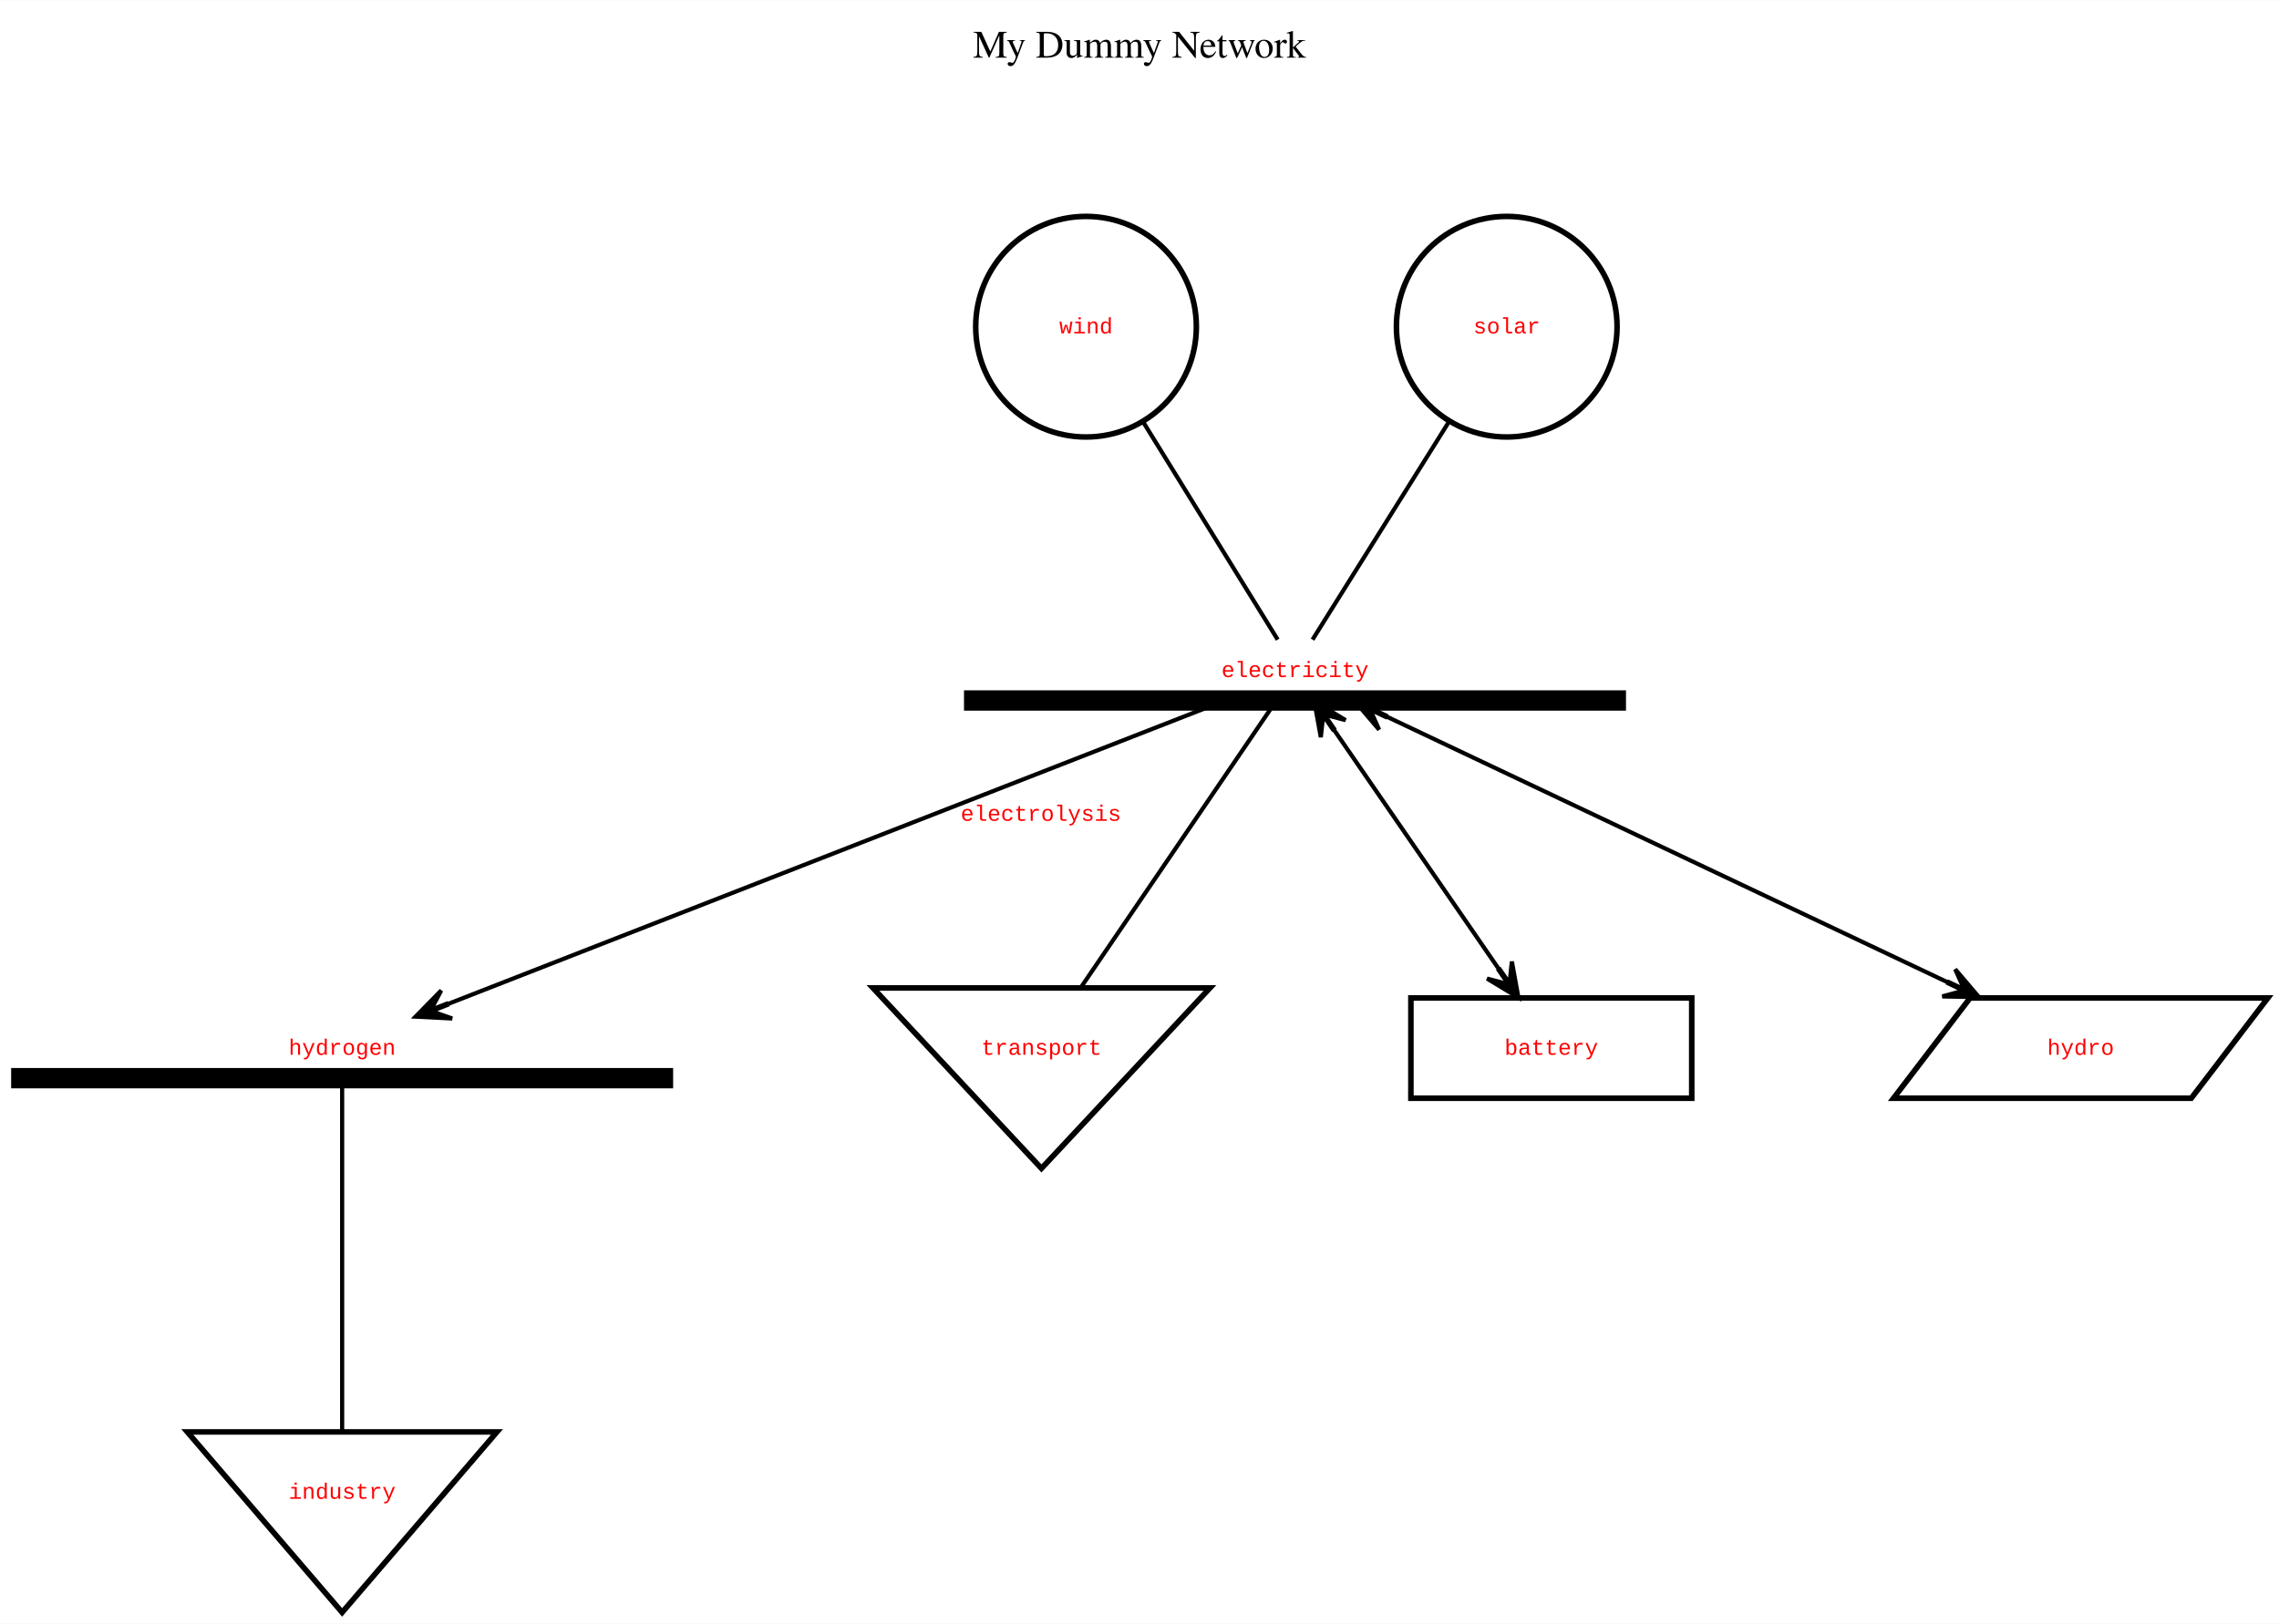
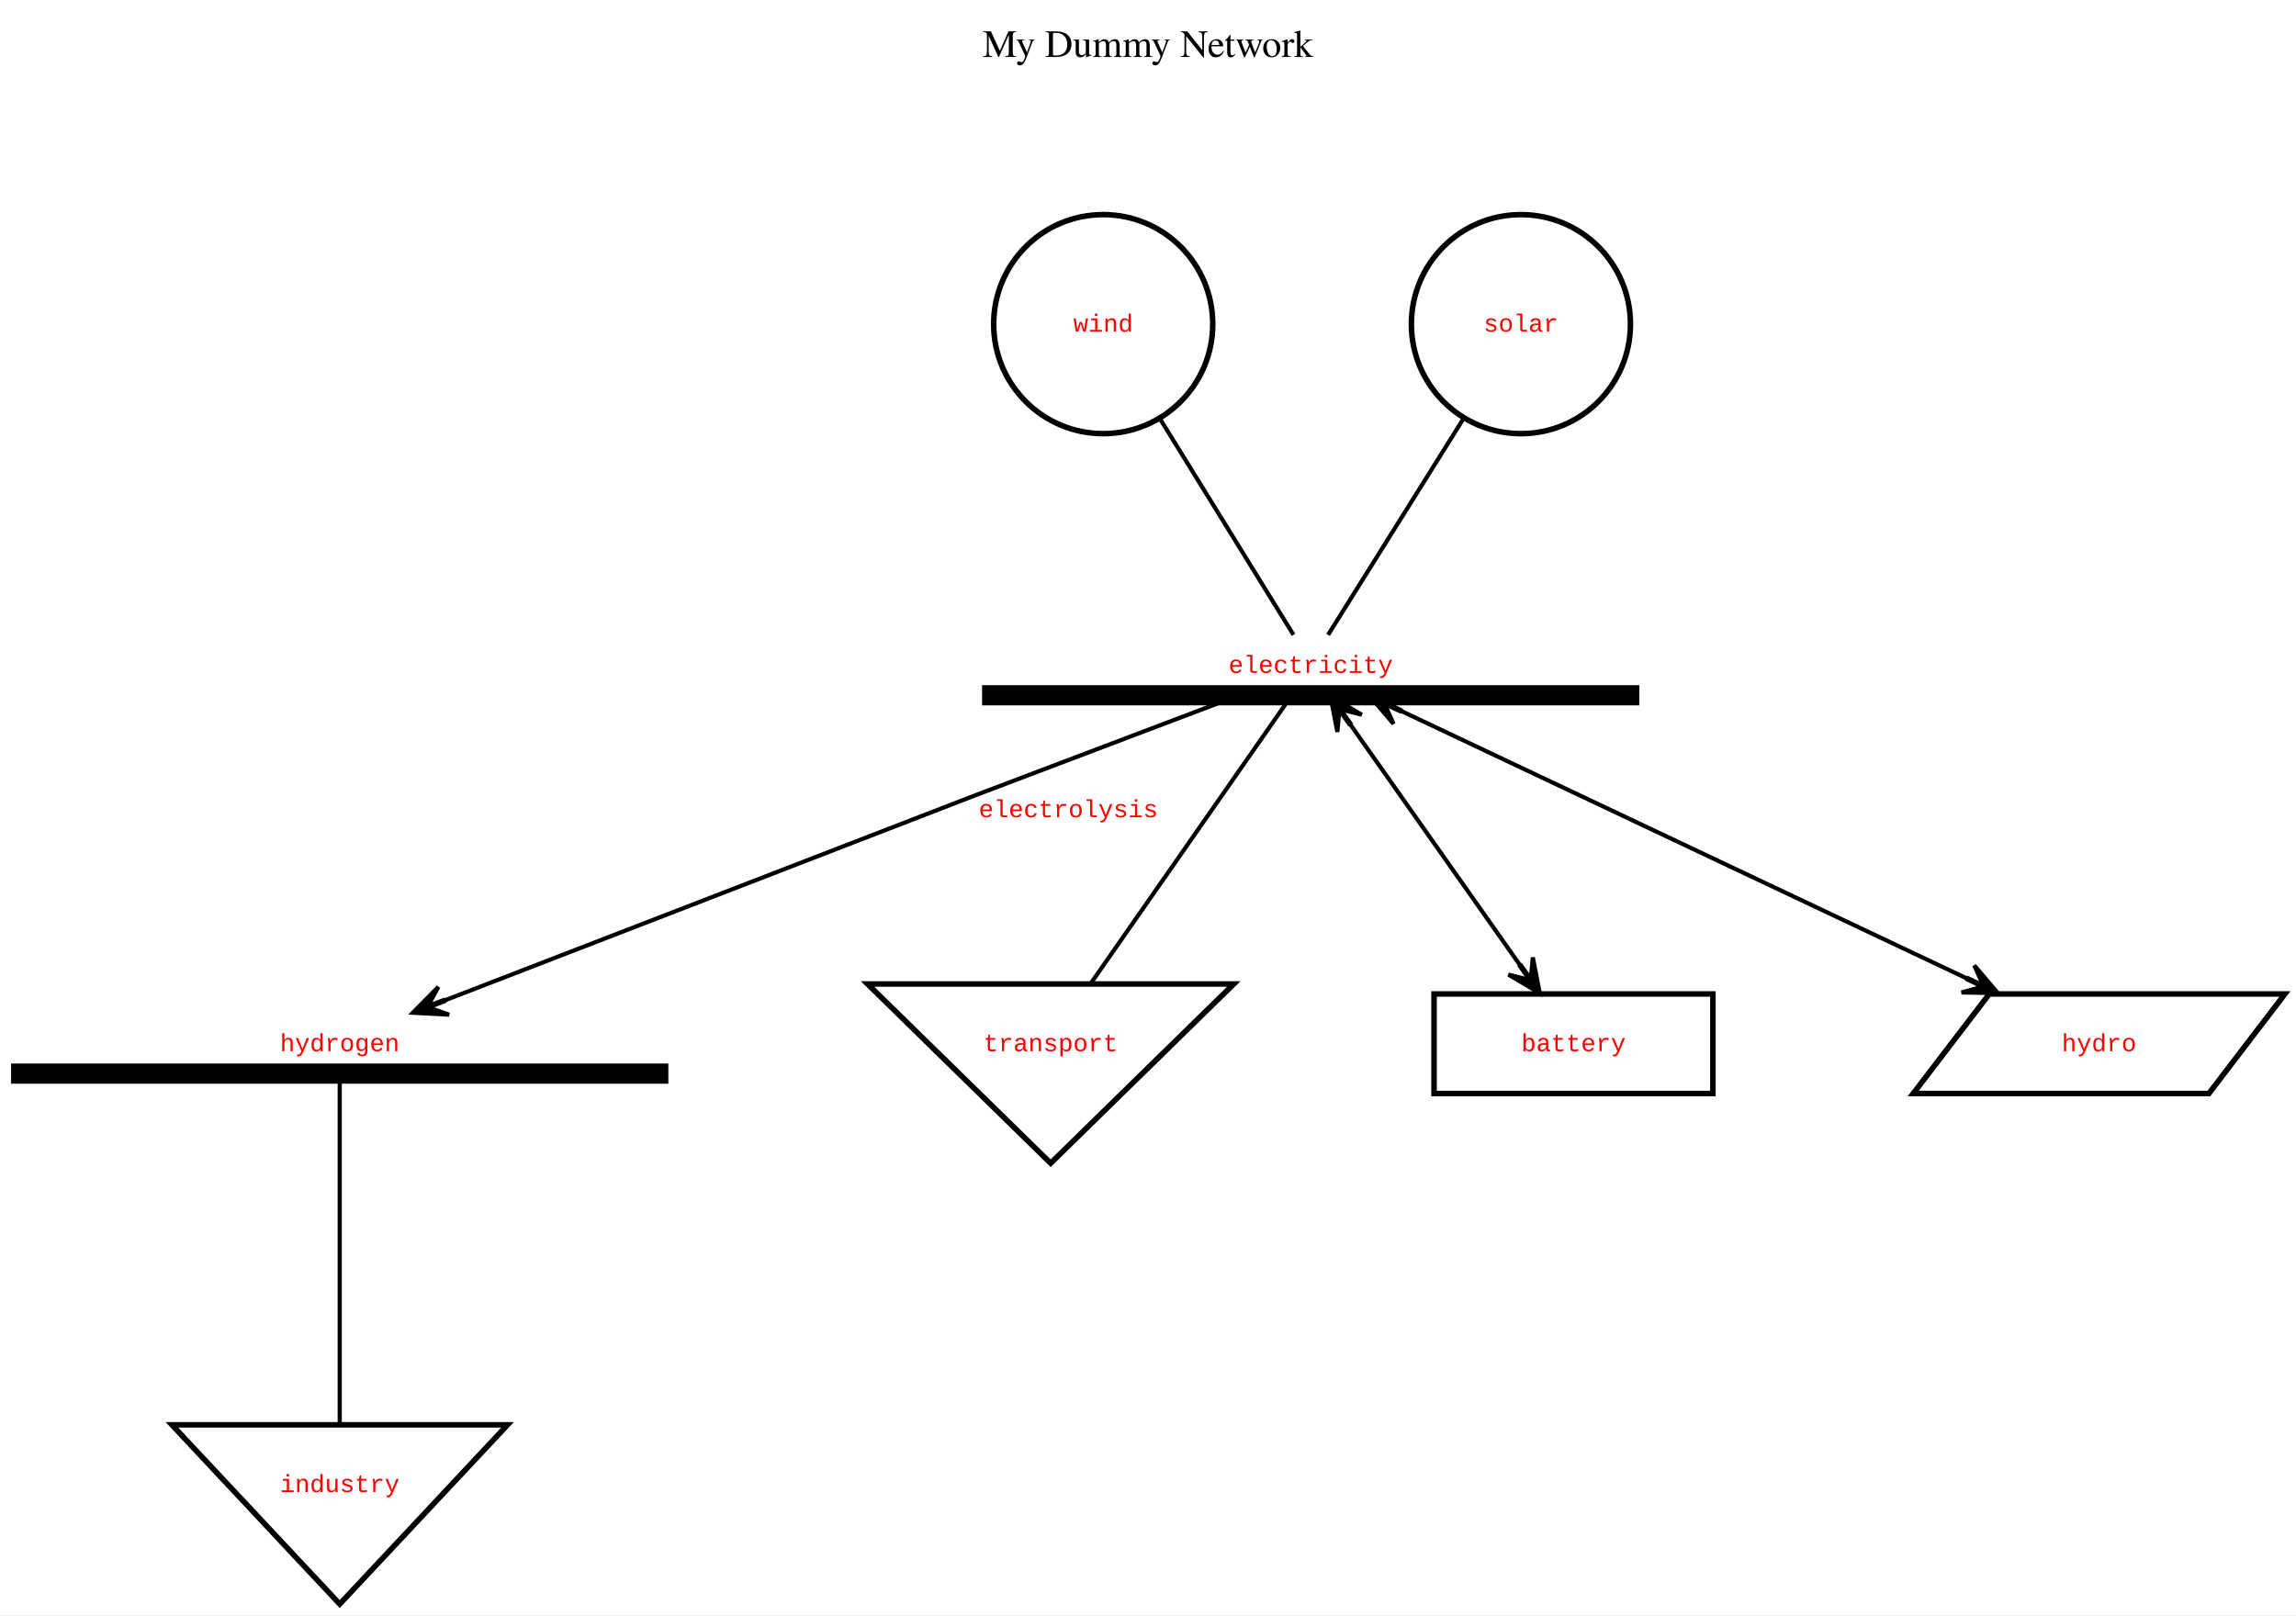
- <svg xmlns="http://www.w3.org/2000/svg" xmlns:xlink="http://www.w3.org/1999/xlink" width="818pt" height="583pt" viewBox="0.00 0.00 817.98 582.80">
-   <g id="graph0" class="graph" transform="scale(1 1) rotate(0) translate(4 578.8)">
+ <svg xmlns="http://www.w3.org/2000/svg" xmlns:xlink="http://www.w3.org/1999/xlink" width="830pt" height="584pt" viewBox="0.00 0.00 829.98 584.00">
+   <g id="graph0" class="graph" transform="scale(1 1) rotate(0) translate(4 580)">
    <g id="a_graph0">
      <a xlink:title="Network: My Dummy Network&#10;Buses: 2 (out of 2)&#10;Generators: 2 (out of 2)&#10;Loads: 2 (out of 2)&#10;Stores: 1 (out of 1)&#10;Storage units: 1 (out of 1)&#10;Links: 1 (out of 1)&#10;Lines: 0 (out of 0)&#10;Snapshots: 1">
-         <polygon fill="white" stroke="none" points="-4,4 -4,-578.8 813.98,-578.8 813.98,4 -4,4" />
-         <text text-anchor="middle" x="404.99" y="-558.2" font-family="Times,serif" font-size="14.00">My Dummy Network</text>
-         <text text-anchor="middle" x="404.99" y="-509.4" font-family="Times,serif" font-size="14.00">           </text>
+         <polygon fill="white" stroke="none" points="-4,4 -4,-580 825.98,-580 825.98,4 -4,4" />
+         <text text-anchor="middle" x="410.99" y="-559.4" font-family="Times,serif" font-size="14.00">My Dummy Network</text>
+         <text text-anchor="middle" x="410.99" y="-510.6" font-family="Times,serif" font-size="14.00">           </text>
      </a>
    </g>
    <g id="node1" class="node">
      <g id="a_node1">
        <a xlink:title="Bus: electricity&#10;Carrier: AC&#10;Unit: MW&#10;Generators: 2&#10;Loads: 1&#10;Stores: 1&#10;Storage units: 1&#10;Incoming links: 0&#10;Outgoing links: 1&#10;Lines: 0&#10;&#10;Power time series: N/A MW">
-           <polygon fill="none" stroke="none" stroke-width="7.3" points="579.6,-349 342,-349 342,-327.4 579.6,-327.4 579.6,-349" />
-           <polyline fill="none" stroke="black" stroke-width="7.3" points="342,-327.4 579.6,-327.4" />
-           <text text-anchor="start" x="434.4" y="-335.8" font-family="Courier New" font-size="8.00" fill="red">electricity</text>
+           <polygon fill="none" stroke="none" stroke-width="7.3" points="588.6,-350.2 351,-350.2 351,-328.6 588.6,-328.6 588.6,-350.2" />
+           <polyline fill="none" stroke="black" stroke-width="7.3" points="351,-328.6 588.6,-328.6" />
+           <text text-anchor="start" x="440.1" y="-336.7" font-family="Courier New" font-size="9.00" fill="red">electricity</text>
        </a>
      </g>
    </g>
    <g id="node2" class="node">
      <g id="a_node2">
        <a xlink:title="Bus: hydrogen&#10;Carrier: AC&#10;Unit: MW&#10;Generators: 0&#10;Loads: 1&#10;Stores: 0&#10;Storage units: 0&#10;Incoming links: 1&#10;Outgoing links: 0&#10;Lines: 0&#10;&#10;Power time series: N/A MW">
          <polygon fill="none" stroke="none" stroke-width="7.3" points="237.6,-213.4 0,-213.4 0,-191.8 237.6,-191.8 237.6,-213.4" />
          <polyline fill="none" stroke="black" stroke-width="7.3" points="0,-191.8 237.6,-191.8" />
-           <text text-anchor="start" x="99.6" y="-200.2" font-family="Courier New" font-size="8.00" fill="red">hydrogen</text>
+           <text text-anchor="start" x="97.2" y="-199.9" font-family="Courier New" font-size="9.00" fill="red">hydrogen</text>
        </a>
      </g>
    </g>
    <g id="edge7" class="edge">
      <g id="a_edge7">
        <a xlink:title="Link: electrolysis&#10;From: electricity (bus0)&#10;To: hydrogen (bus1)&#10;Carrier: &#10;Extendable nominal power: False&#10;Nominal power: 0.00 MW&#10;Efficiency: 1.00&#10;Capital cost: 0.00 currency/MW&#10;Marginal cost: 0.00 currency/MWh&#10;&#10;Optimised nominal power: 0.00 MW&#10;Power time series (p0): N/A MW&#10;Power time series (p1): N/A MW">
-           <path fill="none" stroke="black" stroke-width="1.5" d="M434.53,-326.94C374.23,-303.38 225.72,-245.37 156.03,-218.15" />
-           <polygon fill="black" stroke="black" stroke-width="1.5" points="145.16,-213.9 158.3,-213.23 150.84,-215.85 156.43,-218.03 156.34,-218.26 156.24,-218.5 150.66,-216.31 154.37,-223.29 145.16,-213.9 145.16,-213.9" />
+           <path fill="none" stroke="black" stroke-width="1.5" d="M442.69,-328.12C407.07,-314.62 348.99,-292.6 348.99,-292.6 348.99,-292.6 221.44,-243.29 156.24,-218.07" />
+           <polygon fill="black" stroke="black" stroke-width="1.5" points="145.21,-213.81 158.35,-213.1 150.89,-215.74 156.49,-217.9 156.4,-218.14 156.31,-218.37 150.71,-216.21 154.45,-223.17 145.21,-213.81 145.21,-213.81" />
        </a>
      </g>
-       <text text-anchor="start" x="340.8" y="-284.2" font-family="Courier New" font-size="8.00" fill="red">electrolysis</text>
+       <text text-anchor="start" x="349.8" y="-284.5" font-family="Courier New" font-size="9.00" fill="red">electrolysis</text>
    </g>
    <g id="node5" class="node">
      <g id="a_node5">
        <a xlink:title="Load: transport&#10;Bus: electricity&#10;Carrier: &#10;Power set: 0.00 MW">
-           <polygon fill="none" stroke="black" stroke-width="2" points="369.8,-159.4 430.28,-224.2 309.32,-224.2 369.8,-159.4" />
-           <text text-anchor="start" x="348.2" y="-200.2" font-family="Courier New" font-size="8.00" fill="red">transport</text>
+           <polygon fill="none" stroke="black" stroke-width="2" points="375.8,-159.4 441.99,-224.2 309.61,-224.2 375.8,-159.4" />
+           <text text-anchor="start" x="351.5" y="-199.9" font-family="Courier New" font-size="9.00" fill="red">transport</text>
        </a>
      </g>
    </g>
    <g id="edge3" class="edge">
-       <path fill="none" stroke="black" stroke-width="1.5" d="M453.96,-327.16C439.16,-305.43 403.91,-253.68 384.05,-224.51" />
+       <path fill="none" stroke="black" stroke-width="1.5" d="M462.73,-328.27C447.36,-306.23 410.63,-253.55 390.17,-224.21" />
    </g>
    <g id="node7" class="node">
      <g id="a_node7">
        <a xlink:title="Store: battery&#10;Bus: electricity&#10;Carrier: &#10;Extendable nominal energy: False&#10;Nominal energy: 0.00 MWh&#10;Power set: 0.00 MW&#10;Cyclic energy: False&#10;Capital cost: 0.00 currency/MW&#10;Marginal cost: 0.00 currency/MWh&#10;&#10;Optimised nominal energy: 0.00 MWh&#10;Energy time series: N/A MWh&#10;Power time series: N/A MW">
-           <polygon fill="none" stroke="black" stroke-width="2" points="603.2,-220.6 502.4,-220.6 502.4,-184.6 603.2,-184.6 603.2,-220.6" />
-           <text text-anchor="start" x="536" y="-200.2" font-family="Courier New" font-size="8.00" fill="red">battery</text>
+           <polygon fill="none" stroke="black" stroke-width="2" points="615.2,-220.6 514.4,-220.6 514.4,-184.6 615.2,-184.6 615.2,-220.6" />
+           <text text-anchor="start" x="545.9" y="-199.9" font-family="Courier New" font-size="9.00" fill="red">battery</text>
        </a>
      </g>
    </g>
    <g id="edge5" class="edge">
-       <path fill="none" stroke="black" stroke-width="1.5" d="M474.31,-317.58C490.14,-294.59 516.45,-256.39 534.2,-230.62" />
-       <polygon fill="black" stroke="black" stroke-width="1.5" points="467.71,-327.16 470.07,-314.21 470.91,-322.07 474.31,-317.13 474.52,-317.27 474.73,-317.42 471.32,-322.36 478.97,-320.34 467.71,-327.16 467.71,-327.16" />
-       <polygon fill="black" stroke="black" stroke-width="1.5" points="540.99,-220.74 538.64,-233.69 537.8,-225.83 534.39,-230.77 534.19,-230.63 533.98,-230.48 537.39,-225.54 529.74,-227.56 540.99,-220.74 540.99,-220.74" />
+       <path fill="none" stroke="black" stroke-width="1.5" d="M483.75,-318.6C500.17,-295.31 527.5,-256.52 545.83,-230.51" />
+       <polygon fill="black" stroke="black" stroke-width="1.5" points="476.94,-328.27 479.44,-315.35 480.19,-323.22 483.65,-318.32 483.85,-318.46 484.06,-318.6 480.6,-323.51 488.27,-321.57 476.94,-328.27 476.94,-328.27" />
+       <polygon fill="black" stroke="black" stroke-width="1.5" points="552.61,-220.9 550.11,-233.82 549.36,-225.95 545.9,-230.85 545.7,-230.71 545.49,-230.56 548.95,-225.66 541.28,-227.6 552.61,-220.9 552.61,-220.9" />
    </g>
    <g id="node8" class="node">
      <g id="a_node8">
        <a xlink:title="Storage unit: hydro&#10;Bus: electricity&#10;Carrier: &#10;Extendable nominal power: False&#10;Nominal power: 0.00 MW&#10;Power set: 0.00 MW&#10;Charge cyclic state: False&#10;Capital cost: 0.00 currency/MW&#10;Marginal cost: 0.00 currency/MWh&#10;&#10;Optimised nominal power: 0.00 MW&#10;Power time series: N/A MW">
-           <polygon fill="none" stroke="black" stroke-width="2" points="809.98,-220.6 703.11,-220.6 675.62,-184.6 782.49,-184.6 809.98,-220.6" />
-           <text text-anchor="start" x="730.8" y="-200.2" font-family="Courier New" font-size="8.00" fill="red">hydro</text>
+           <polygon fill="none" stroke="black" stroke-width="2" points="821.98,-220.6 715.11,-220.6 687.62,-184.6 794.49,-184.6 821.98,-220.6" />
+           <text text-anchor="start" x="741.3" y="-199.9" font-family="Courier New" font-size="9.00" fill="red">hydro</text>
        </a>
      </g>
    </g>
    <g id="edge6" class="edge">
-       <path fill="none" stroke="black" stroke-width="1.5" d="M493.24,-321.83C542.98,-298.27 638.34,-253.09 695.7,-225.92" />
-       <polygon fill="black" stroke="black" stroke-width="1.5" points="482.46,-326.94 490.99,-316.92 487.78,-324.14 493.2,-321.57 493.3,-321.8 493.41,-322.03 487.99,-324.6 495.62,-326.68 482.46,-326.94 482.46,-326.94" />
-       <polygon fill="black" stroke="black" stroke-width="1.5" points="706.29,-220.9 697.76,-230.91 700.98,-223.69 695.55,-226.26 695.45,-226.03 695.34,-225.81 700.76,-223.24 693.13,-221.15 706.29,-220.9 706.29,-220.9" />
+       <path fill="none" stroke="black" stroke-width="1.5" d="M501.75,-323.29C551.87,-299.58 649.22,-253.54 707.48,-225.98" />
+       <polygon fill="black" stroke="black" stroke-width="1.5" points="491.22,-328.27 499.76,-318.26 496.54,-325.48 501.96,-322.91 502.07,-323.14 502.18,-323.36 496.75,-325.93 504.38,-328.02 491.22,-328.27 491.22,-328.27" />
+       <polygon fill="black" stroke="black" stroke-width="1.5" points="718.23,-220.9 709.69,-230.91 712.91,-223.69 707.49,-226.25 707.38,-226.03 707.27,-225.8 712.7,-223.24 705.07,-221.15 718.23,-220.9 718.23,-220.9" />
    </g>
    <g id="node6" class="node">
      <g id="a_node6">
        <a xlink:title="Load: industry&#10;Bus: hydrogen&#10;Carrier: &#10;Power set: 0.00 MW">
-           <polygon fill="none" stroke="black" stroke-width="2" points="118.8,0 174.37,-64.8 63.23,-64.8 118.8,0" />
-           <text text-anchor="start" x="99.6" y="-40.8" font-family="Courier New" font-size="8.00" fill="red">industry</text>
+           <polygon fill="none" stroke="black" stroke-width="2" points="118.8,0 179.46,-64.8 58.14,-64.8 118.8,0" />
+           <text text-anchor="start" x="97.2" y="-40.5" font-family="Courier New" font-size="9.00" fill="red">industry</text>
        </a>
      </g>
    </g>
    <g id="edge4" class="edge">
      <path fill="none" stroke="black" stroke-width="1.5" d="M118.8,-191.75C118.8,-166.58 118.8,-99.45 118.8,-65.09" />
    </g>
    <g id="node3" class="node">
      <g id="a_node3">
        <a xlink:title="Generator: wind&#10;Bus: electricity&#10;Carrier: &#10;Extendable nominal power: False&#10;Nominal power: 0.00 MW&#10;Power set: 0.00 MW&#10;Efficiency: 1.00&#10;Capital cost: 0.00 currency/MW&#10;Marginal cost: 0.00 currency/MWh&#10;&#10;Optimised nominal power: 0.00 MW&#10;Power time series: N/A MW">
-           <ellipse fill="none" stroke="black" stroke-width="2" cx="385.8" cy="-461.6" rx="39.6" ry="39.6" />
-           <text text-anchor="start" x="376.2" y="-459.2" font-family="Courier New" font-size="8.00" fill="red">wind</text>
+           <ellipse fill="none" stroke="black" stroke-width="2" cx="394.8" cy="-462.8" rx="39.6" ry="39.6" />
+           <text text-anchor="start" x="384" y="-460.1" font-family="Courier New" font-size="9.00" fill="red">wind</text>
        </a>
      </g>
    </g>
    <g id="edge1" class="edge">
-       <path fill="none" stroke="black" stroke-width="1.5" d="M406.29,-427.43C422.51,-401.17 444.12,-366.2 454.59,-349.25" />
+       <path fill="none" stroke="black" stroke-width="1.5" d="M415.29,-428.63C431.51,-402.37 453.12,-367.4 463.59,-350.45" />
    </g>
    <g id="node4" class="node">
      <g id="a_node4">
        <a xlink:title="Generator: solar&#10;Bus: electricity&#10;Carrier: &#10;Extendable nominal power: False&#10;Nominal power: 0.00 MW&#10;Power set: 0.00 MW&#10;Efficiency: 1.00&#10;Capital cost: 0.00 currency/MW&#10;Marginal cost: 0.00 currency/MWh&#10;&#10;Optimised nominal power: 0.00 MW&#10;Power time series: N/A MW">
-           <ellipse fill="none" stroke="black" stroke-width="2" cx="536.8" cy="-461.6" rx="39.6" ry="39.6" />
-           <text text-anchor="start" x="524.8" y="-459.2" font-family="Courier New" font-size="8.00" fill="red">solar</text>
+           <ellipse fill="none" stroke="black" stroke-width="2" cx="545.8" cy="-462.8" rx="39.6" ry="39.6" />
+           <text text-anchor="start" x="532.3" y="-460.1" font-family="Courier New" font-size="9.00" fill="red">solar</text>
        </a>
      </g>
    </g>
    <g id="edge2" class="edge">
-       <path fill="none" stroke="black" stroke-width="1.5" d="M516.03,-427.43C499.6,-401.17 477.7,-366.2 467.09,-349.25" />
+       <path fill="none" stroke="black" stroke-width="1.5" d="M525.03,-428.63C508.6,-402.37 486.7,-367.4 476.09,-350.45" />
    </g>
  </g>
</svg>
